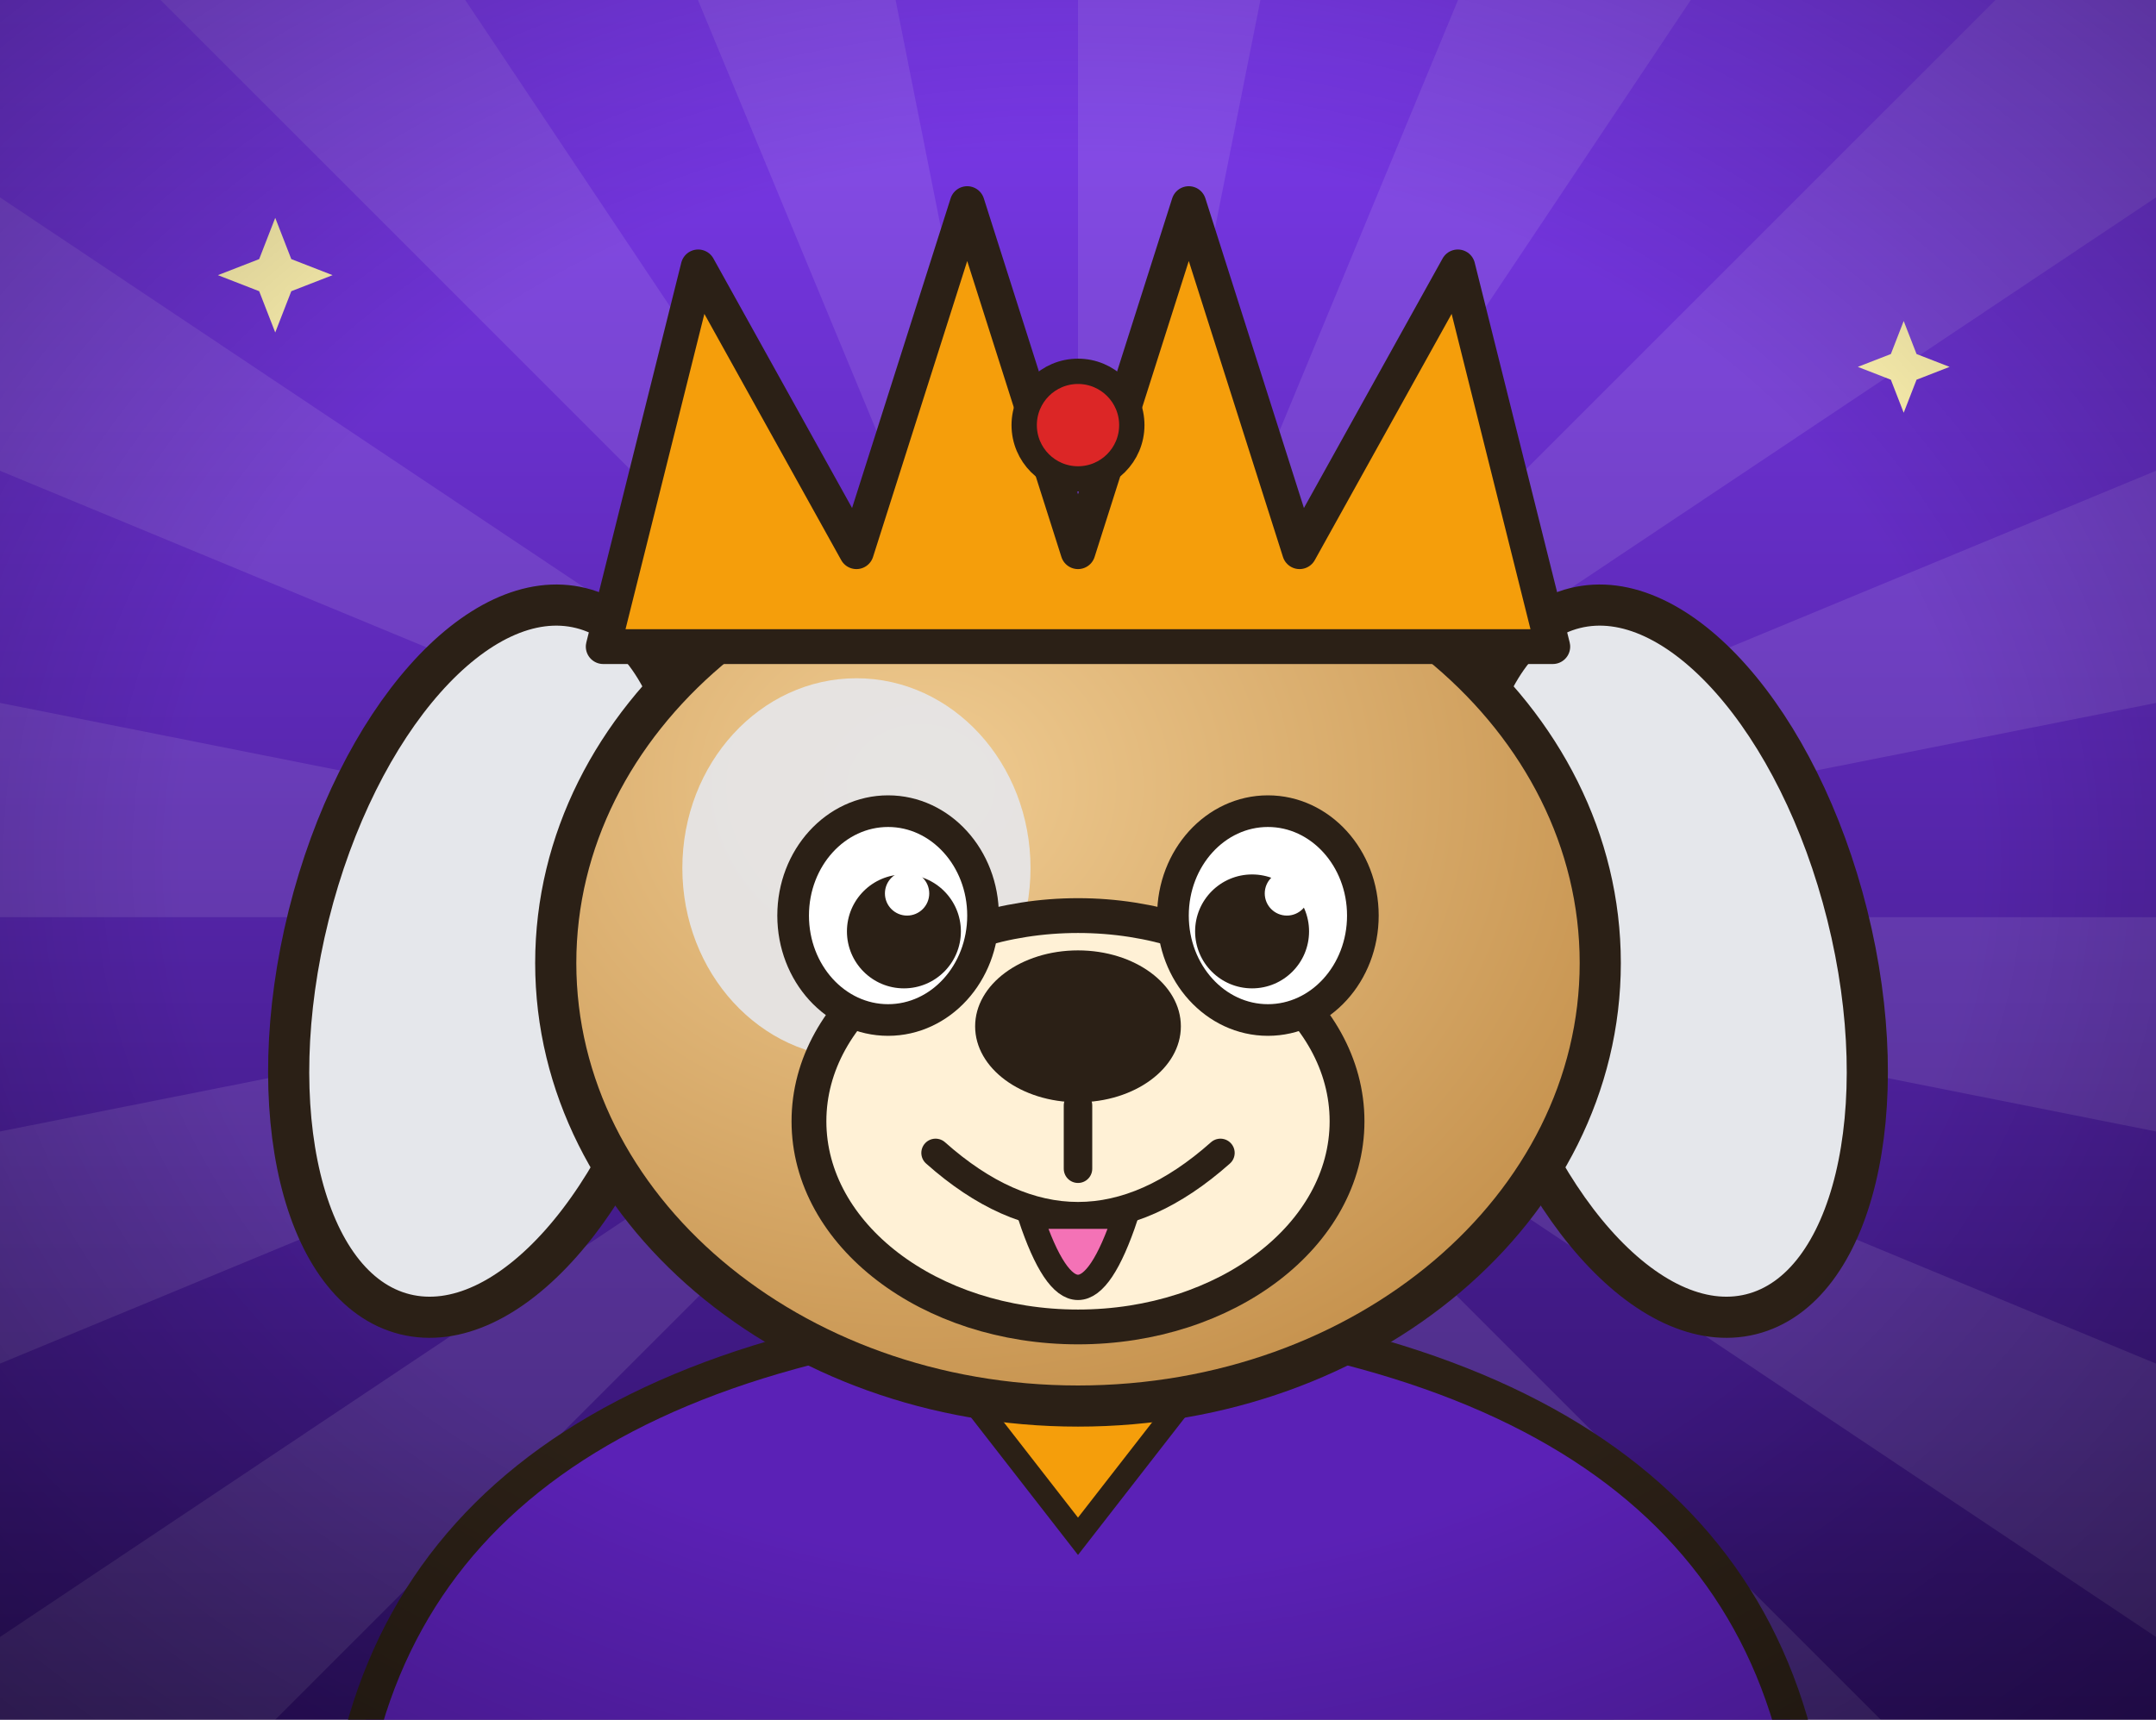
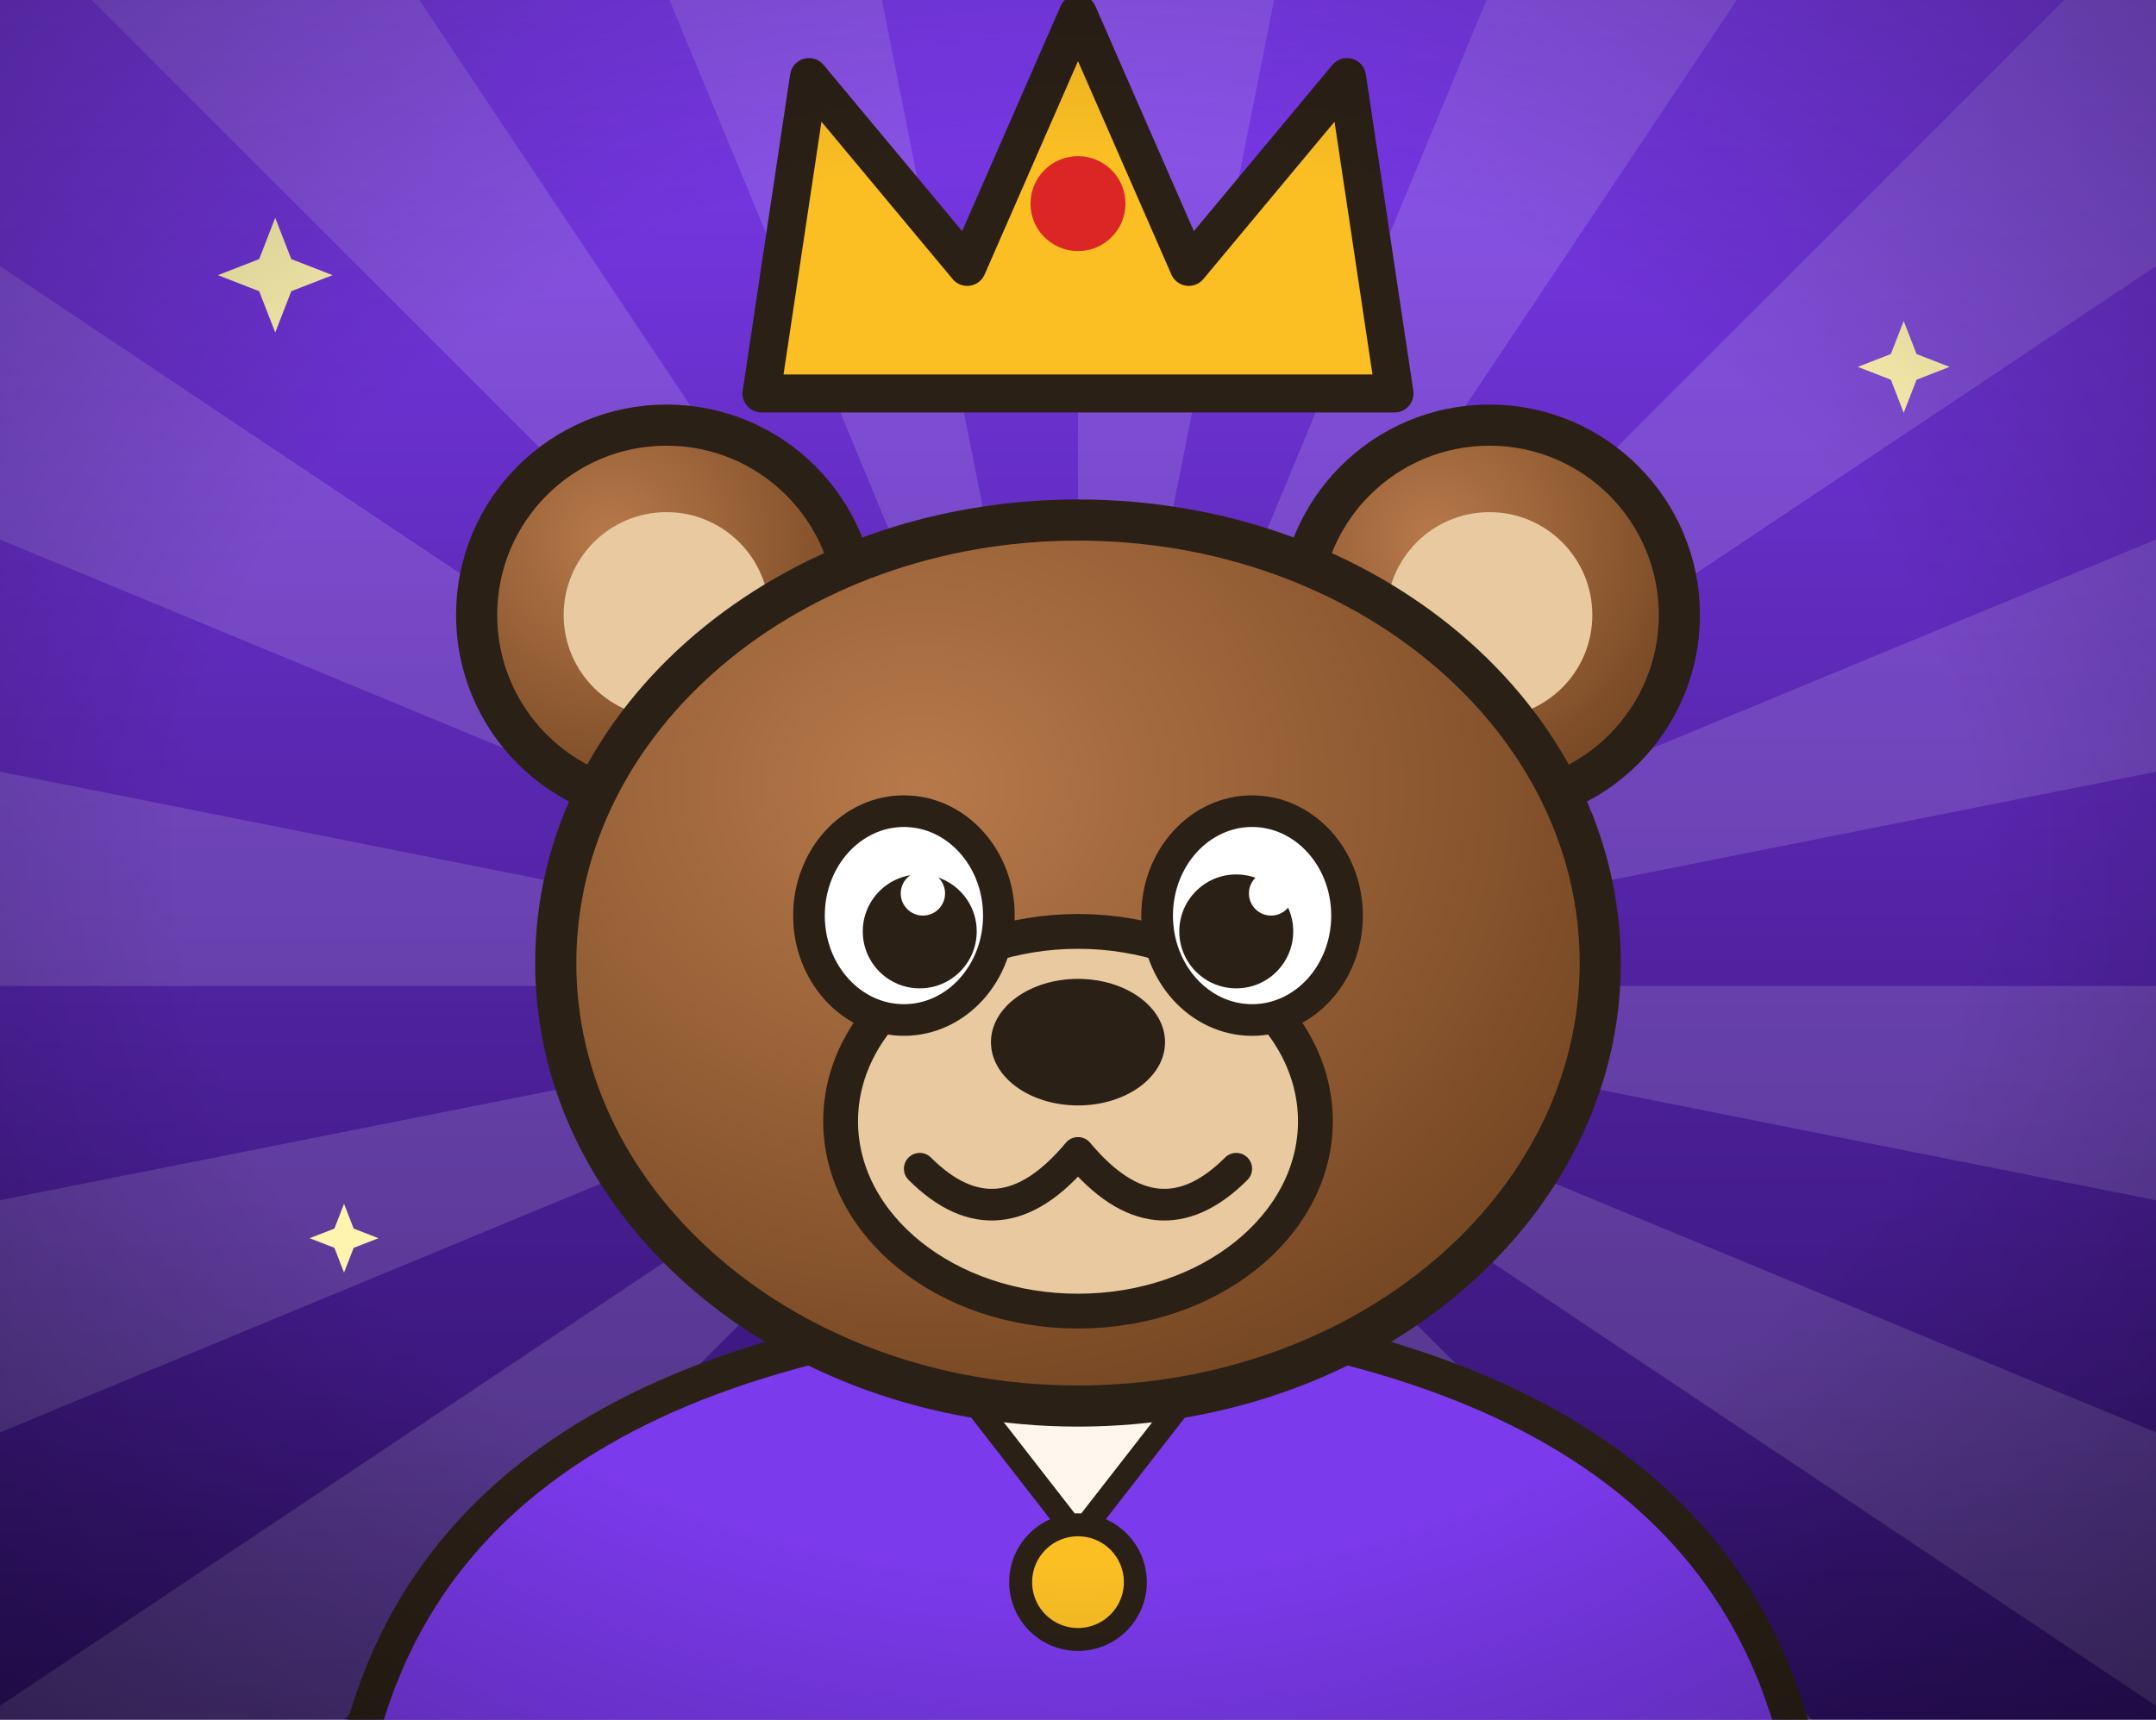
<svg xmlns="http://www.w3.org/2000/svg" viewBox="0 0 188 150" preserveAspectRatio="xMidYMid slice">
  <defs>
    <linearGradient id="bg" x1="0" y1="0" x2="0" y2="1">
      <stop offset="0" stop-color="#7C3AED" />
      <stop offset="1" stop-color="#2E1065" />
    </linearGradient>
  </defs>
  <rect width="188" height="150" fill="url(#bg)" />
-   <path d="M94 80L354.0 80.0L349.0 130.7Z" fill="#FFF" opacity="0.1" />
-   <path d="M94 80L334.2 179.5L310.2 224.4Z" fill="#FFF" opacity="0.1" />
-   <path d="M94 80L277.8 263.8L238.4 296.2Z" fill="#FFF" opacity="0.1" />
-   <path d="M94 80L193.5 320.2L144.7 335.0Z" fill="#FFF" opacity="0.1" />
-   <path d="M94 80L94.0 340.0L43.3 335.0Z" fill="#FFF" opacity="0.1" />
-   <path d="M94 80L-5.5 320.2L-50.4 296.2Z" fill="#FFF" opacity="0.1" />
-   <path d="M94 80L-89.8 263.8L-122.2 224.4Z" fill="#FFF" opacity="0.1" />
-   <path d="M94 80L-146.2 179.5L-161.0 130.7Z" fill="#FFF" opacity="0.1" />
-   <path d="M94 80L-166.0 80.0L-161.0 29.3Z" fill="#FFF" opacity="0.1" />
-   <path d="M94 80L-146.2 -19.5L-122.2 -64.4Z" fill="#FFF" opacity="0.1" />
-   <path d="M94 80L-89.8 -103.8L-50.4 -136.2Z" fill="#FFF" opacity="0.1" />
-   <path d="M94 80L-5.5 -160.2L43.3 -175.0Z" fill="#FFF" opacity="0.1" />
-   <path d="M94 80L94.0 -180.0L144.7 -175.0Z" fill="#FFF" opacity="0.1" />
-   <path d="M94 80L193.5 -160.2L238.4 -136.2Z" fill="#FFF" opacity="0.1" />
-   <path d="M94 80L277.8 -103.8L310.2 -64.4Z" fill="#FFF" opacity="0.1" />
-   <path d="M94 80L334.2 -19.5L349.0 29.3Z" fill="#FFF" opacity="0.1" />
+   <path d="M94 86L354.0 86.0L349.0 136.7Z" fill="#fff" opacity="0.14" />
+   <path d="M94 86L334.2 185.5L310.2 230.4Z" fill="#fff" opacity="0.14" />
+   <path d="M94 86L277.8 269.8L238.4 302.2Z" fill="#fff" opacity="0.14" />
+   <path d="M94 86L193.5 326.2L144.7 341.0Z" fill="#fff" opacity="0.14" />
+   <path d="M94 86L94.0 346.0L43.3 341.0Z" fill="#fff" opacity="0.14" />
+   <path d="M94 86L-5.5 326.2L-50.4 302.2Z" fill="#fff" opacity="0.14" />
+   <path d="M94 86L-89.8 269.8L-122.2 230.4Z" fill="#fff" opacity="0.14" />
+   <path d="M94 86L-146.2 185.5L-161.0 136.7Z" fill="#fff" opacity="0.14" />
+   <path d="M94 86L-166.0 86.0L-161.0 35.3Z" fill="#fff" opacity="0.14" />
+   <path d="M94 86L-146.2 -13.5L-122.2 -58.4Z" fill="#fff" opacity="0.14" />
+   <path d="M94 86L-89.8 -97.8L-50.4 -130.2Z" fill="#fff" opacity="0.14" />
+   <path d="M94 86L-5.5 -154.2L43.3 -169.0Z" fill="#fff" opacity="0.14" />
+   <path d="M94 86L94.0 -174.0L144.7 -169.0Z" fill="#fff" opacity="0.14" />
+   <path d="M94 86L193.5 -154.2L238.4 -130.2Z" fill="#fff" opacity="0.14" />
+   <path d="M94 86L277.8 -97.8L310.2 -58.4Z" fill="#fff" opacity="0.14" />
+   <path d="M94 86L334.2 -13.5L349.0 35.3Z" fill="#fff" opacity="0.14" />
  <ellipse cx="94" cy="140" rx="56" ry="7" fill="#000" opacity="0.35" />
-   <path d="M30 160Q34 118 94 114Q154 118 158 160Z" fill="#5B21B6" stroke="#2B2016" stroke-width="3" />
-   <path d="M80 116L94 134L108 116Z" fill="#F59E0B" stroke="#2B2016" stroke-width="2" />
+   <path d="M30 160Q34 118 94 114Q154 118 158 160Z" fill="#7C3AED" stroke="#2B2016" stroke-width="3" />
+   <path d="M80 116L94 134L108 116Z" fill="#FFF7ED" stroke="#2B2016" stroke-width="2" />
+   <circle cx="94" cy="138" r="5" fill="#FBBF24" stroke="#2B2016" stroke-width="2" />
  <g transform="translate(94 84) scale(1.38)">
    <defs>
-       <radialGradient id="c0" cx=".35" cy=".3" r=".85">
-         <stop offset="0" stop-color="#F0CC92" />
-         <stop offset="1" stop-color="#C08A44" />
+       <radialGradient id="q0" cx=".35" cy=".3" r=".85">
+         <stop offset="0" stop-color="#B7794A" />
+         <stop offset="1" stop-color="#6B3F1D" />
      </radialGradient>
    </defs>
-     <g transform="rotate(14 -36 -4)">
-       <ellipse cx="-36" cy="0" rx="12" ry="23" fill="#E5E7EB" stroke="#2B2016" stroke-width="2.6" stroke-linejoin="round" />
-     </g>
-     <g transform="rotate(-14 36 -4)">
-       <ellipse cx="36" cy="0" rx="12" ry="23" fill="#E5E7EB" stroke="#2B2016" stroke-width="2.6" stroke-linejoin="round" />
-     </g>
-     <ellipse rx="33" ry="28" fill="url(#c0)" stroke="#2B2016" stroke-width="2.6" stroke-linejoin="round" />
-     <ellipse cx="-14" cy="-6" rx="11" ry="12" fill="#E5E7EB" opacity=".9" />
-     <ellipse cy="10" rx="17" ry="13" fill="#FFF1D6" stroke="#2B2016" stroke-width="2.2" />
-     <ellipse cx="-12" cy="-3" rx="6" ry="6.6" fill="#fff" stroke="#2B2016" stroke-width="2" />
-     <circle cx="-11" cy="-2" r="3.6" fill="#2B2016" />
-     <circle cx="-10.8" cy="-4.4" r="1.4" fill="#fff" />
-     <ellipse cx="12" cy="-3" rx="6" ry="6.6" fill="#fff" stroke="#2B2016" stroke-width="2" />
-     <circle cx="11" cy="-2" r="3.6" fill="#2B2016" />
-     <circle cx="13.2" cy="-4.4" r="1.4" fill="#fff" />
-     <ellipse cy="4" rx="6.5" ry="4.8" fill="#2B2016" />
-     <path d="M0 9v4M-9 12Q0 20 9 12" fill="none" stroke="#2B2016" stroke-width="1.8" stroke-linecap="round" />
-     <path d="M-3 16q3 9 6 0z" fill="#F472B6" stroke="#2B2016" stroke-width="1.6" />
-     <path d="M-30 -20L-24 -44L-14 -26L-7 -48L0 -26L7 -48L14 -26L24 -44L30 -20Z" fill="#F59E0B" stroke="#2B2016" stroke-width="2.2" stroke-linejoin="round" />
-     <circle cx="0" cy="-34" r="3.4" fill="#DC2626" stroke="#2B2016" stroke-width="1.6" />
+     <circle cx="-26" cy="-22" r="12" fill="url(#q0)" stroke="#2B2016" stroke-width="2.6" stroke-linejoin="round" />
+     <circle cx="26" cy="-22" r="12" fill="url(#q0)" stroke="#2B2016" stroke-width="2.6" stroke-linejoin="round" />
+     <circle cx="-26" cy="-22" r="6.5" fill="#E8C9A0" />
+     <circle cx="26" cy="-22" r="6.5" fill="#E8C9A0" />
+     <ellipse rx="33" ry="28" fill="url(#q0)" stroke="#2B2016" stroke-width="2.6" stroke-linejoin="round" />
+     <ellipse cy="10" rx="15" ry="12" fill="#E8C9A0" stroke="#2B2016" stroke-width="2.2" />
+     <ellipse cx="-11" cy="-3" rx="6" ry="6.6" fill="#fff" stroke="#2B2016" stroke-width="2" />
+     <circle cx="-10" cy="-2" r="3.6" fill="#2B2016" />
+     <circle cx="-9.8" cy="-4.4" r="1.4" fill="#fff" />
+     <ellipse cx="11" cy="-3" rx="6" ry="6.6" fill="#fff" stroke="#2B2016" stroke-width="2" />
+     <circle cx="10" cy="-2" r="3.6" fill="#2B2016" />
+     <circle cx="12.2" cy="-4.4" r="1.4" fill="#fff" />
+     <ellipse cy="5" rx="5.5" ry="4" fill="#2B2016" />
+     <path d="M0 12Q-5 18 -10 13M0 12Q5 18 10 13" fill="none" stroke="#2B2016" stroke-width="2" stroke-linecap="round" />
+     <path d="M-20 -36L-17 -56L-7 -44L0 -60L7 -44L17 -56L20 -36Z" fill="#FBBF24" stroke="#2B2016" stroke-width="2.4" stroke-linejoin="round" />
+     <circle cx="0" cy="-48" r="3" fill="#DC2626" />
  </g>
  <path d="M24 19L25.4 22.6L29 24L25.4 25.4L24 29L22.6 25.4L19 24L22.6 22.6Z" fill="#FFF3B0" />
  <path d="M166 28L167.12 30.88L170 32L167.12 33.12L166 36L164.88 33.12L162 32L164.88 30.88Z" fill="#FFF3B0" />
+   <path d="M30 105L30.84 107.16L33 108L30.84 108.84L30 111L29.16 108.84L27 108L29.16 107.16Z" fill="#FFF3B0" />
  <defs>
    <radialGradient id="vg" cx=".5" cy=".5" r=".75">
      <stop offset=".55" stop-color="#000" stop-opacity="0" />
      <stop offset="1" stop-color="#000" stop-opacity=".38" />
    </radialGradient>
  </defs>
  <rect width="188" height="150" fill="url(#vg)" />
</svg>
